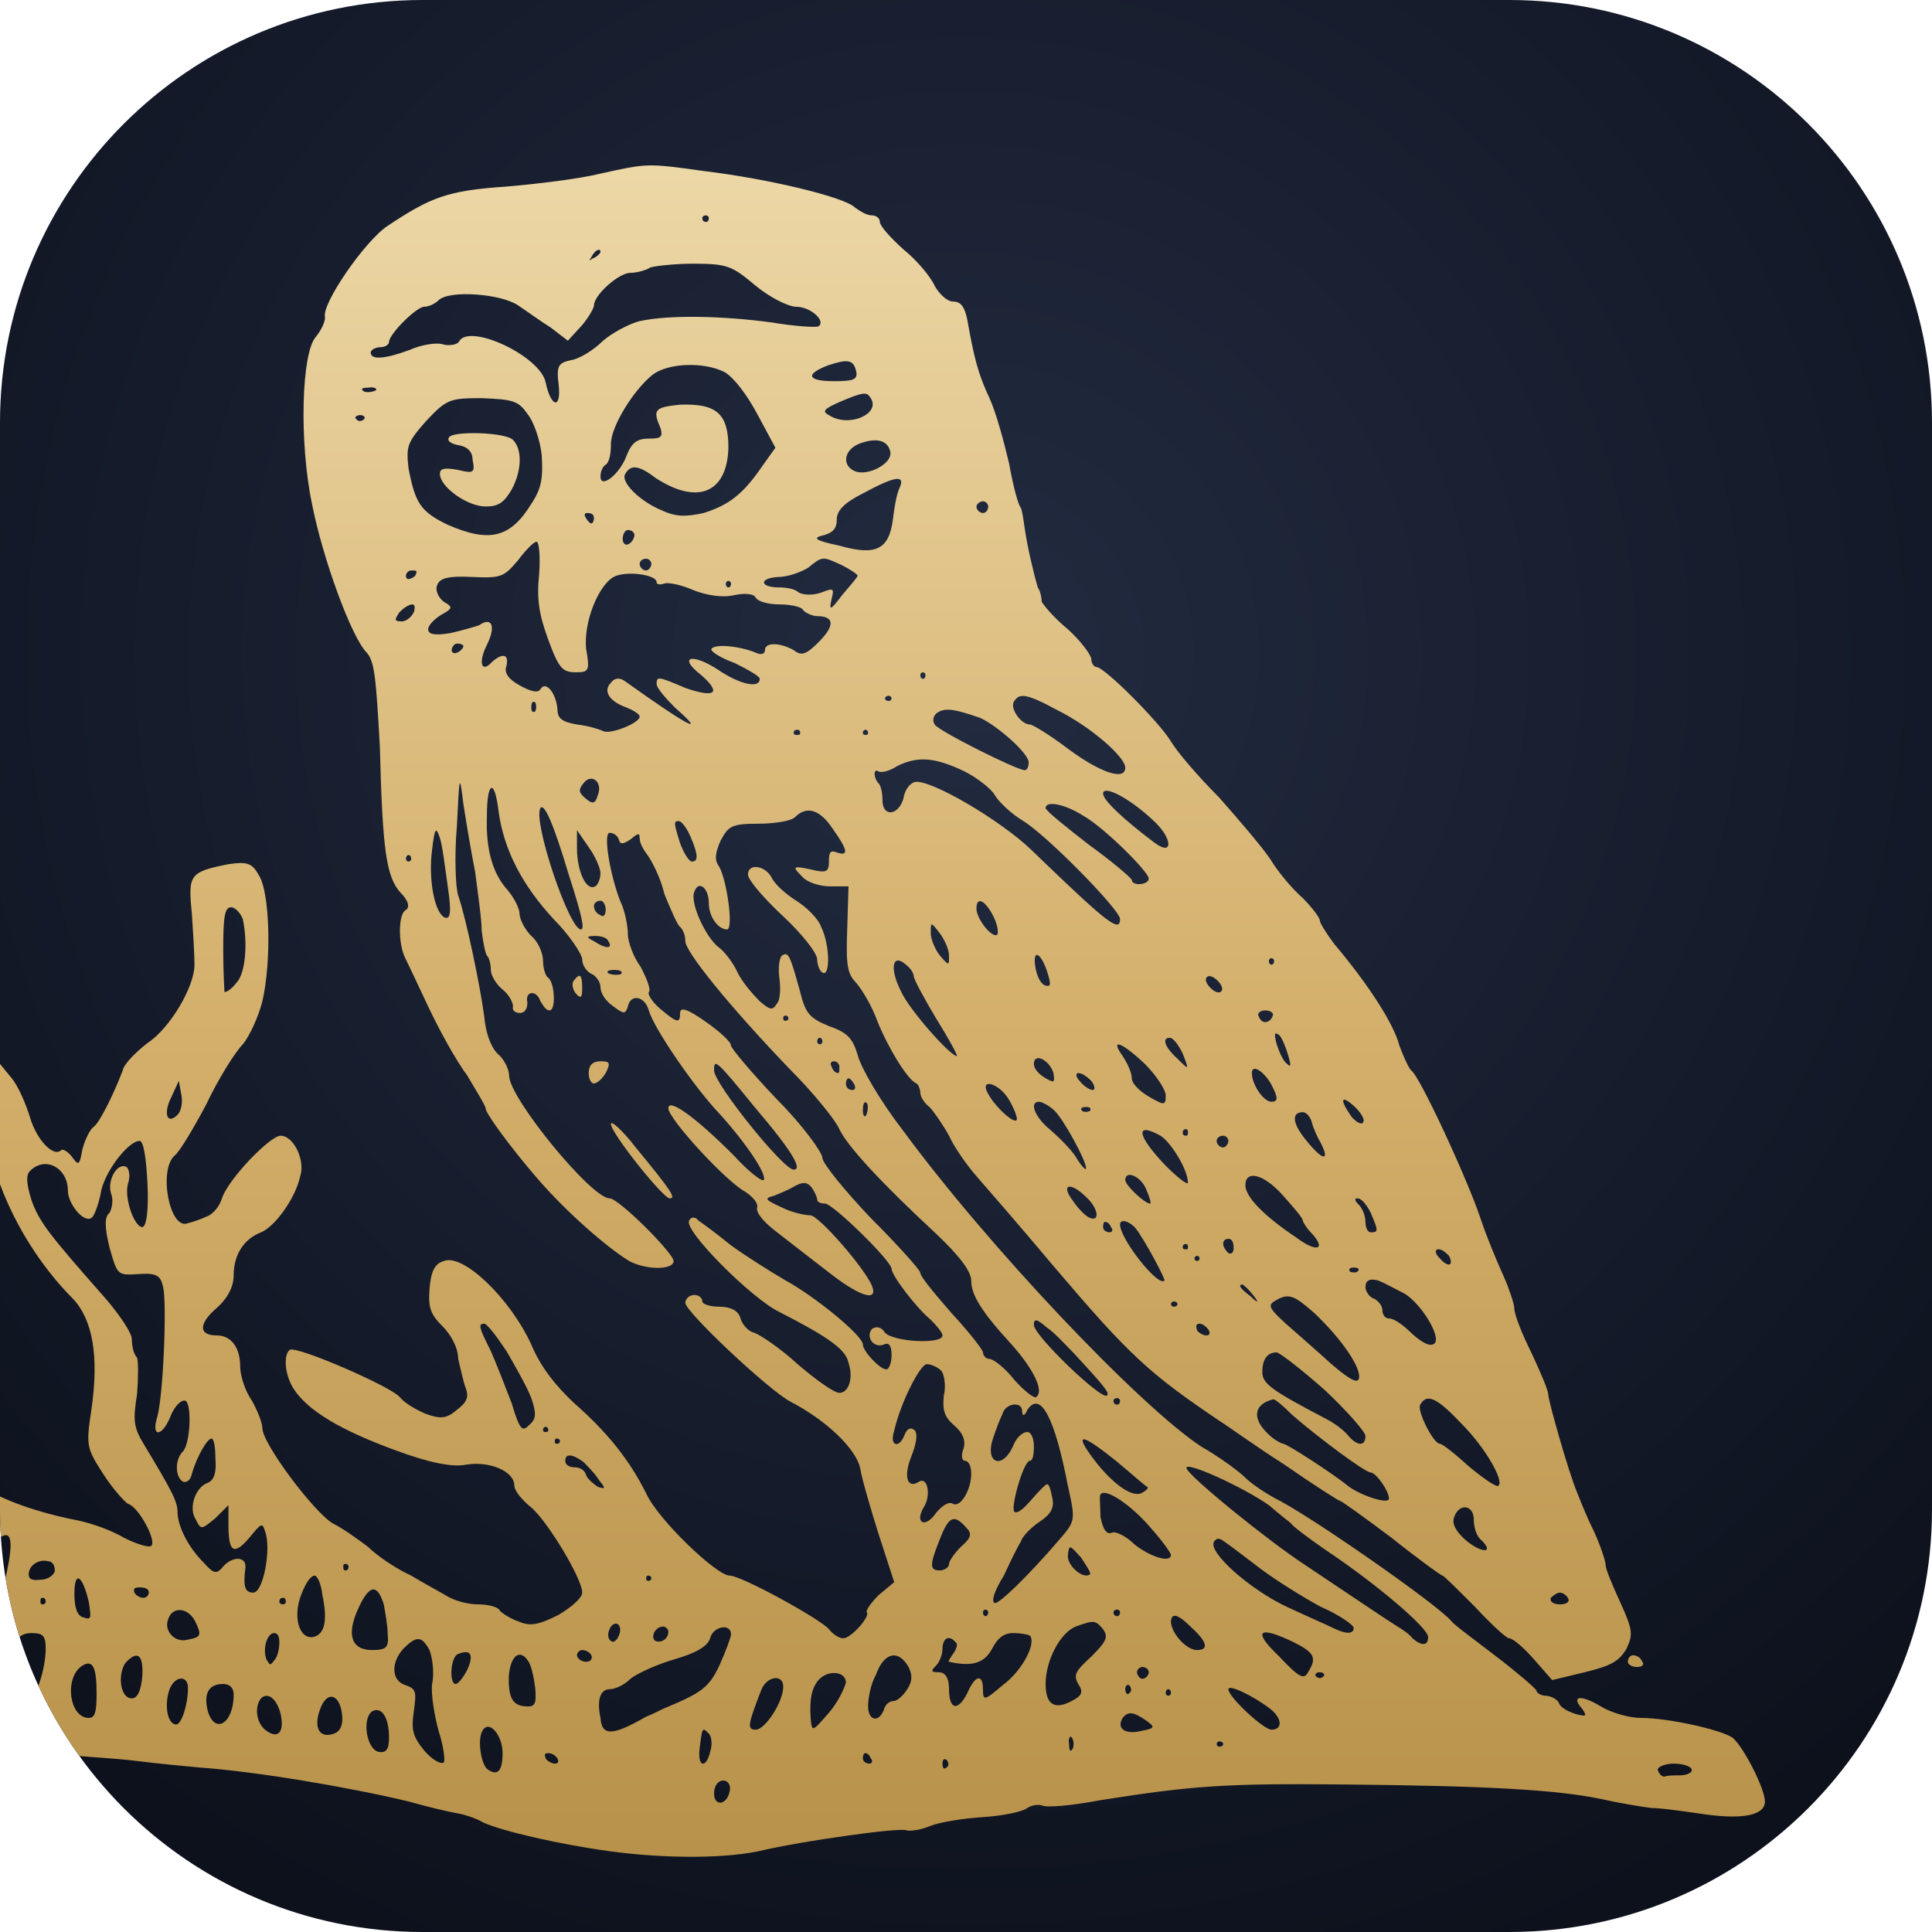
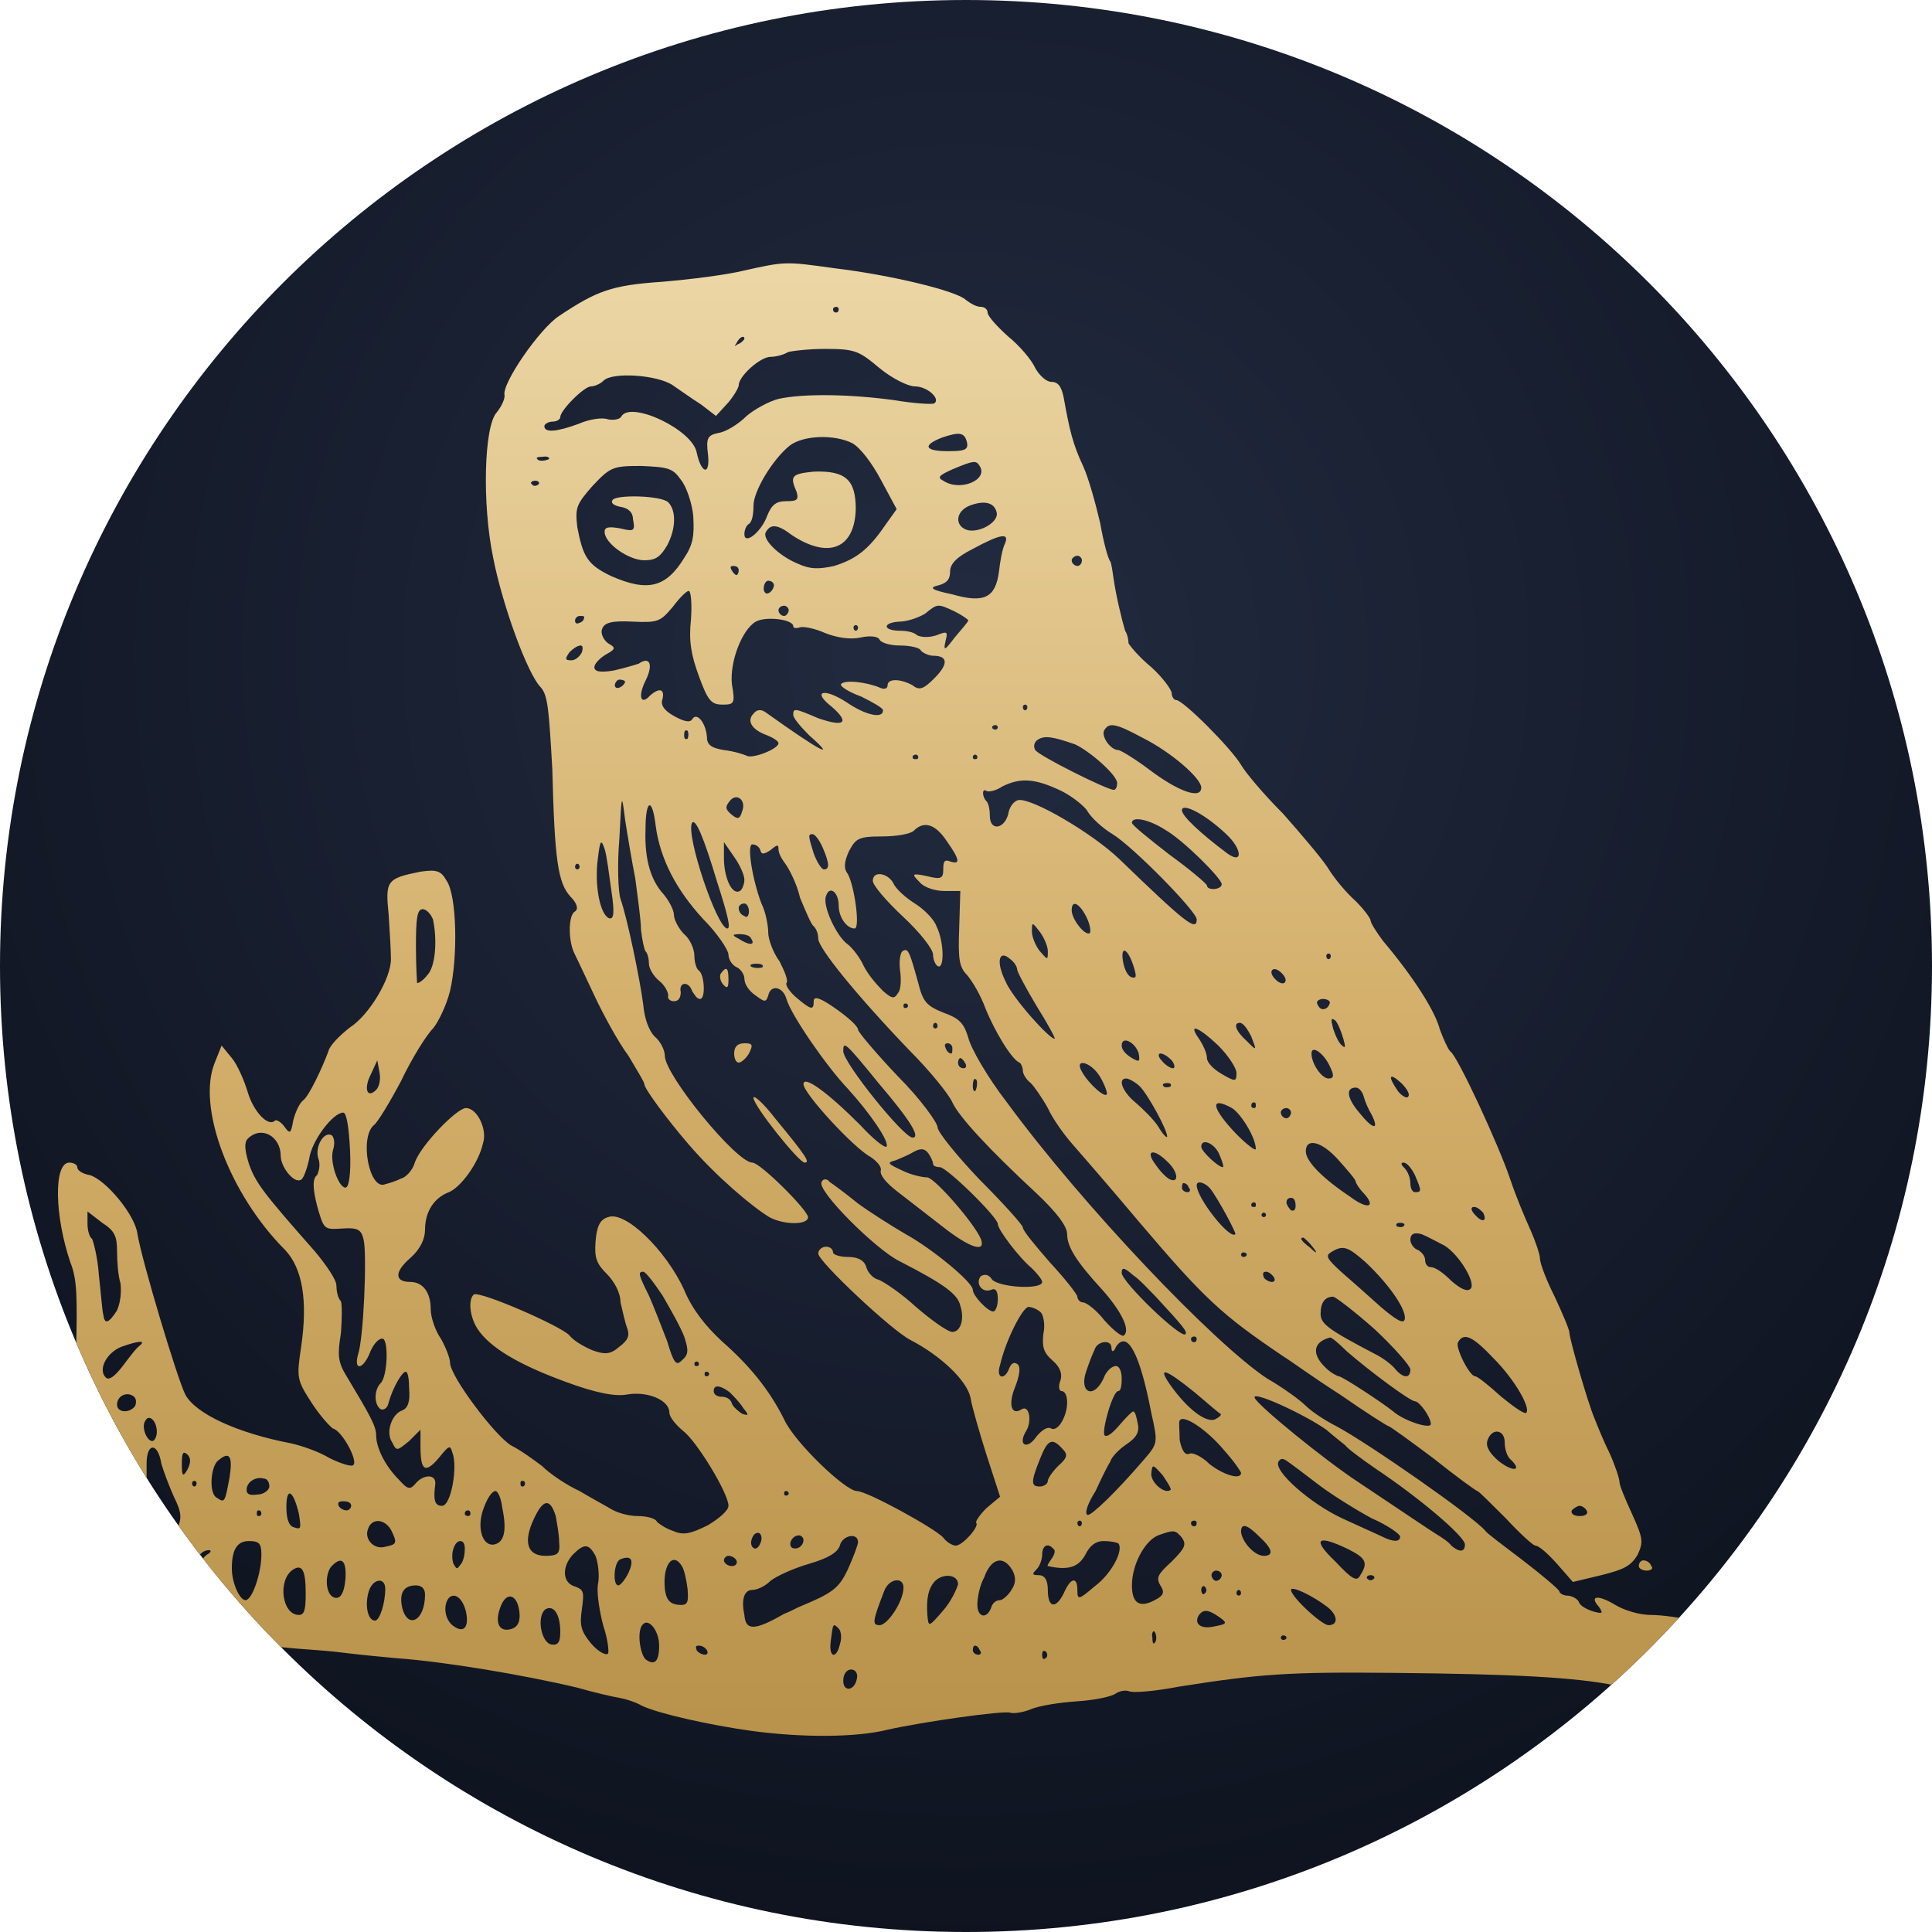
<svg xmlns="http://www.w3.org/2000/svg" viewBox="0 0 512 512">
  <defs>
    <radialGradient id="ink" cx="50%" cy="34%" r="78%">
      <stop offset="0" stop-color="#222B40" />
      <stop offset="0.6" stop-color="#141A29" />
      <stop offset="1" stop-color="#0B0F19" />
    </radialGradient>
    <linearGradient id="brass" x1="0" y1="1" x2="0" y2="0">
      <stop offset="0" stop-color="#ECD7A6" />
      <stop offset="0.5" stop-color="#D4B06C" />
      <stop offset="1" stop-color="#B8924A" />
    </linearGradient>
    <clipPath id="tile">
-       <rect width="512" height="512" rx="112" />
+       <rect width="512" height="512" rx="256" />
    </clipPath>
  </defs>
  <g clip-path="url(#tile)">
    <rect width="512" height="512" fill="url(#ink)" />
-     <g transform="translate(256 256) scale(0.34595) translate(-1250 930)">
+     <g transform="translate(256 256) scale(0.30118) translate(-1165 925)">
      <path transform="scale(1,-1)" fill="url(#brass)" d="M970 1537c-16 -4 -49 -8 -73 -10c-44 -3 -57 -8 -90 -30c-17 -11 -51 -60 -48 -70c0 -4 -3 -10 -7 -15c-11 -12 -13 -80 -3 -128c8 -41 30 -102 42 -114c6 -7 7 -19 10 -72c2 -80 5 -100 16 -112c6 -6 7 -11 4 -13c-6 -3 -6 -25 -1 -36c2 -4 10 -21 18 -38c8 -17 21 -41 30 -53c7 -12 14 -23 14 -25c0 -4 20 -31 39 -53c24 -28 56 -55 71 -64c13 -7 34 -7 34 0c0 6 -42 48 -49 48c-14 0 -77 77 -77 94c0 5 -4 13 -9 17c-5 5 -9 16 -10 28c-3 23 -14 76 -20 93c-2 6 -3 30 -1 53c2 40 2 41 5 17c2 -13 6 -37 9 -52c2 -16 5 -36 5 -45c1 -9 3 -18 4 -19c2 -2 3 -7 3 -11c0 -4 4 -11 9 -15c5 -4 8 -10 8 -13c-1 -3 2 -5 5 -5c4 0 6 3 6 8c-2 9 7 10 10 1c2 -3 4 -7 7 -7c5 0 4 21 -1 25c-2 1 -4 7 -4 13c0 6 -4 15 -9 19c-5 5 -9 13 -9 17c0 4 -4 12 -9 18c-11 12 -17 30 -16 57c0 27 6 29 9 3c4 -29 18 -56 42 -82c12 -12 22 -27 22 -31c0 -4 3 -9 7 -11c3 -1 7 -6 7 -10c0 -5 4 -11 10 -15c8 -6 9 -6 11 0c2 10 13 8 16 -3c4 -14 35 -59 54 -79c20 -22 37 -47 34 -51c-2 -1 -12 7 -23 19c-30 30 -50 44 -50 36c0 -8 44 -56 59 -64c6 -4 10 -9 9 -12c-1 -4 5 -11 14 -18c9 -7 27 -21 40 -31c24 -19 39 -24 34 -11c-6 14 -40 53 -47 54c-4 0 -14 2 -22 6c-13 6 -14 7 -6 9c5 2 12 5 17 8c6 3 9 2 12 -2c2 -3 4 -7 4 -9c0 -2 3 -3 6 -3c6 0 51 -44 51 -50c0 -5 19 -30 30 -39c5 -5 9 -10 9 -12c0 -7 -37 -5 -44 2c-3 5 -7 5 -10 3c-5 -6 1 -15 9 -12c4 2 6 -1 6 -8c0 -6 -2 -11 -4 -11c-5 0 -18 14 -18 19c0 7 -37 37 -59 49c-12 7 -31 19 -42 27c-11 9 -22 17 -25 19c-2 3 -6 3 -7 0c-5 -7 48 -60 69 -70c39 -20 51 -29 53 -39c4 -12 0 -23 -7 -23c-4 0 -18 10 -32 22c-13 12 -28 22 -33 24c-5 1 -10 7 -11 12c-2 5 -7 8 -16 8c-7 0 -13 2 -13 4c0 3 -3 5 -6 5c-4 0 -7 -3 -7 -6c0 -7 65 -68 81 -76c27 -14 50 -36 53 -51c1 -7 8 -31 14 -50l12 -37l-12 -10c-6 -6 -10 -12 -9 -13c3 -3 -12 -20 -18 -20c-3 0 -8 3 -11 7c-7 8 -67 41 -76 41c-10 0 -55 43 -64 63c-13 26 -30 47 -55 69c-14 13 -26 28 -33 45c-16 35 -52 70 -67 64c-7 -2 -10 -8 -11 -22c-1 -14 1 -19 10 -28c6 -6 12 -16 12 -25c2 -8 4 -18 6 -23c2 -6 1 -10 -7 -16c-8 -7 -13 -7 -24 -3c-7 3 -16 8 -20 13c-7 8 -78 39 -84 36c-5 -4 -4 -19 3 -30c11 -17 37 -32 78 -47c27 -10 44 -13 54 -11c18 3 37 -5 37 -16c0 -4 6 -11 12 -16c12 -9 40 -55 40 -66c0 -4 -8 -11 -18 -17c-16 -8 -22 -9 -31 -5c-6 2 -12 6 -14 8c-1 3 -9 5 -17 5c-8 0 -18 3 -23 6c-5 3 -18 10 -28 16c-11 5 -26 15 -33 22c-8 6 -19 14 -27 18c-14 8 -54 61 -54 73c0 4 -4 14 -8 21c-5 7 -9 19 -9 26c0 15 -7 24 -18 24c-14 0 -14 9 0 21c9 8 13 17 13 25c0 16 8 28 21 33c10 4 26 25 30 43c4 12 -5 31 -15 31c-8 0 -40 -33 -45 -48c-2 -7 -8 -13 -12 -14c-4 -2 -10 -4 -14 -5c-14 -6 -23 41 -10 52c3 2 14 20 24 39c9 19 22 40 28 46c5 6 12 21 15 33c7 30 6 84 -3 97c-5 9 -9 10 -23 8c-30 -6 -31 -8 -28 -38c1 -15 2 -32 2 -39c0 -17 -19 -49 -36 -60c-9 -7 -18 -16 -19 -21c-6 -16 -17 -39 -22 -43c-3 -2 -7 -10 -9 -18c-2 -12 -3 -12 -8 -5c-3 4 -7 6 -8 5c-6 -6 -19 8 -24 25c-3 10 -9 24 -14 30l-9 11l-6 -15C488 801 517 724 566 675c15 -16 20 -44 14 -85c-4 -27 -4 -29 9 -49c7 -11 16 -21 19 -23c8 -2 22 -28 18 -32c-1 -2 -11 1 -21 6c-10 6 -25 11 -34 13c-47 9 -84 26 -93 43c-7 14 -38 117 -42 141c-2 17 -28 48 -42 52c-6 1 -11 4 -11 7c0 2 -3 4 -7 4c-14 0 -13 -47 1 -88c6 -15 6 -31 5 -78c-2 -54 -2 -60 6 -71c10 -14 5 -19 -13 -15c-12 3 -46 -3 -64 -11c-5 -2 -16 -4 -24 -6c-9 -1 -24 -4 -34 -6c-14 -3 -21 -3 -26 2c-5 3 -13 6 -20 6c-7 0 -16 2 -20 4c-10 6 -86 31 -94 31C81 520 69 504 70 489c1 -12 3 -15 11 -16c21 -2 44 -10 42 -14c-3 -5 -21 -4 -35 2c-8 3 -20 -4 -20 -15c0 -8 10 -16 38 -29c19 -9 24 -10 37 -6c11 4 15 4 16 0c1 -3 5 -5 10 -5c4 0 9 -2 10 -4c3 -5 28 -10 43 -9c9 1 16 -3 22 -9c5 -5 7 -10 6 -12c-2 -1 -5 0 -7 3c-3 5 -6 5 -14 -2c-7 -5 -13 -11 -14 -15c0 -4 -2 -3 -4 5c-4 10 -5 11 -32 11c-26 0 -28 0 -28 -9c0 -10 22 -36 41 -49c7 -4 14 -6 19 -4c4 2 9 4 11 3c2 0 8 1 14 4c6 2 26 5 43 6c40 2 91 9 119 16c13 3 28 5 35 5c27 -1 59 -4 63 -7c3 -2 12 -5 20 -6c8 -1 18 -3 25 -4c6 -2 18 -3 28 -4c9 -1 30 -2 46 -4c16 -2 37 -4 48 -5c43 -3 114 -15 160 -26c14 -4 31 -8 37 -9c6 -1 15 -4 20 -7c15 -7 60 -17 96 -22c44 -6 92 -6 120 1c31 7 102 17 108 15c2 -1 11 0 18 3c7 3 25 6 41 7c15 1 30 4 34 7c3 2 8 3 11 2c4 -2 24 0 45 4c70 11 95 13 188 12c107 -1 161 -4 195 -11c13 -3 31 -6 39 -7c8 0 28 -3 42 -5c30 -4 45 0 45 10c0 10 -17 43 -25 49c-9 6 -49 15 -70 15c-9 0 -23 4 -31 9c-15 9 -23 8 -14 -2c4 -6 3 -6 -5 -4c-6 2 -12 5 -13 9c-2 3 -7 5 -10 5c-3 0 -7 2 -7 4c-1 2 -15 14 -32 27c-17 13 -32 24 -33 26c-11 13 -103 77 -131 92c-10 5 -22 13 -27 18c-5 5 -20 16 -34 24c-47 31 -163 153 -229 243c-17 22 -32 48 -34 57c-4 13 -8 17 -22 22c-15 6 -18 10 -22 26c-8 29 -9 31 -14 28c-2 -2 -3 -9 -2 -17c1 -7 1 -17 -2 -20c-3 -5 -5 -5 -13 2c-5 5 -13 14 -17 22c-3 7 -10 16 -14 19c-10 7 -23 35 -19 43c3 9 11 3 11 -9c0 -10 7 -20 14 -20c5 0 0 37 -6 48c-4 5 -3 11 1 20c6 11 8 13 29 13c12 0 25 2 28 5c9 9 19 6 29 -9c12 -17 12 -21 3 -18c-5 2 -6 0 -6 -7c0 -8 -2 -9 -14 -6c-14 3 -14 2 -7 -5c4 -5 14 -8 22 -8h14l-1 -33c-1 -27 0 -34 7 -41c5 -6 12 -18 16 -29c8 -20 23 -45 30 -48c1 0 3 -4 3 -7c0 -3 3 -8 7 -11c3 -3 10 -13 15 -22c4 -9 14 -23 21 -31c7 -8 34 -39 60 -70c57 -67 72 -81 127 -118c5 -3 27 -19 49 -33c23 -16 42 -28 43 -28c1 0 19 -13 39 -28c20 -16 38 -29 39 -29c1 0 12 -11 25 -24c12 -13 24 -24 26 -24c3 0 11 -7 19 -16l14 -16l25 6c20 5 26 8 32 18c5 11 5 14 -5 36c-6 13 -11 25 -11 28c0 3 -4 15 -9 26c-6 12 -11 25 -13 30c-6 14 -22 70 -22 75c0 3 -6 17 -13 32c-7 14 -13 29 -13 34c0 3 -4 15 -8 24c-5 11 -13 30 -18 45c-10 30 -47 110 -53 113c-2 2 -6 11 -9 19c-4 16 -23 46 -50 78c-6 8 -11 16 -11 18c0 2 -6 10 -13 17c-8 7 -19 20 -25 30c-6 9 -24 30 -39 47c-17 17 -33 36 -37 43c-9 15 -51 57 -57 57c-2 0 -4 3 -4 6c0 3 -8 14 -18 23c-11 9 -19 19 -20 21c0 3 -1 8 -3 11c-3 10 -8 31 -10 45c-1 7 -2 14 -3 16c-2 2 -6 17 -9 34c-4 17 -10 39 -15 50c-9 19 -12 32 -17 60c-2 10 -5 14 -11 14c-4 0 -10 5 -14 12c-3 7 -14 20 -24 28c-10 9 -18 18 -18 21c0 3 -3 5 -6 5c-4 0 -9 3 -13 6c-8 8 -66 22 -116 28c-43 6 -43 6 -79 -2ZM1053 1503c0 -2 -1 -3 -2 -3c-2 0 -3 1 -3 3c0 1 1 2 3 2c1 0 2 -1 2 -2ZM970 1477c0 -1 -3 -4 -6 -5c-3 -2 -3 -2 -1 1c3 6 7 7 7 4ZM1089 1451c11 -9 25 -16 31 -16c11 0 23 -11 17 -15c-2 -1 -18 0 -36 3c-37 5 -78 6 -101 1c-8 -2 -21 -9 -28 -15c-7 -7 -18 -14 -25 -15c-9 -2 -11 -4 -9 -19c2 -19 -6 -17 -10 2c-4 20 -57 45 -66 32c-1 -3 -7 -4 -12 -3c-5 2 -17 0 -26 -4c-19 -7 -30 -8 -30 -2c0 2 4 4 7 4c4 0 7 2 7 4c0 6 21 27 27 27c3 0 8 2 11 5c8 8 48 5 61 -4c6 -4 17 -12 25 -17l13 -10l11 12c5 6 9 13 9 15c0 8 19 25 28 25c5 0 12 2 15 4c2 1 18 3 33 3c27 0 30 -2 48 -17ZM1166 1385c1 -6 -3 -7 -17 -7c-20 0 -23 5 -5 12c15 5 20 5 22 -5ZM1065 1385c7 -4 17 -17 25 -32l14 -26l-10 -14c-15 -22 -26 -30 -45 -36c-14 -3 -21 -3 -32 2c-17 7 -32 22 -28 28c4 7 10 7 23 -3c32 -21 55 -12 56 23c0 26 -9 34 -37 33c-20 -2 -21 -4 -15 -18c2 -7 0 -8 -9 -8c-9 0 -13 -3 -17 -13c-5 -14 -20 -26 -20 -16c0 4 2 8 4 9c3 2 4 9 4 16c0 13 17 41 32 53c12 9 39 10 55 2ZM798 1371c-2 -1 -6 -2 -9 -1c-3 2 -2 3 3 3c5 1 7 -1 6 -2ZM1177 1365c8 -12 -17 -23 -32 -13c-6 3 -3 5 8 10c19 8 21 8 24 3ZM914 1353c5 -6 10 -21 11 -32c1 -17 0 -25 -8 -37c-16 -26 -32 -30 -64 -16c-21 10 -25 17 -30 43c-2 17 -1 20 13 36c16 17 18 18 43 18c24 -1 28 -2 35 -12ZM789 1349c-2 -2 -5 -2 -6 0c-2 1 0 3 3 3c3 0 4 -2 3 -3ZM1192 1324c2 -9 -17 -19 -27 -15c-10 4 -9 16 3 21c13 5 22 3 24 -6ZM1199 1296c-2 -4 -4 -15 -5 -24c-3 -23 -13 -28 -41 -20c-19 4 -21 6 -12 8c7 2 10 5 10 12c0 7 6 13 20 20c24 13 33 15 28 4ZM1267 1282c0 -3 -2 -5 -4 -5c-2 0 -5 2 -5 5c0 2 3 4 5 4c2 0 4 -2 4 -4ZM965 1273c0 -2 -1 -4 -2 -4c-1 0 -3 2 -4 4c-2 3 -1 4 1 4c3 0 5 -1 5 -4ZM996 1260c0 -2 -2 -6 -5 -7c-2 -1 -4 1 -4 4c0 4 2 7 4 7c3 0 5 -2 5 -4ZM923 1230c-2 -19 0 -31 7 -50c8 -22 11 -25 21 -25c10 0 11 1 8 18c-2 20 9 48 21 55c9 5 33 2 33 -4c0 -2 3 -2 6 -1c3 1 13 -1 22 -5c10 -4 22 -6 31 -4c9 2 16 1 17 -2c2 -3 10 -5 18 -5c9 0 17 -2 18 -4c1 -2 7 -5 11 -5c13 0 14 -7 1 -20c-9 -9 -13 -11 -19 -6c-11 6 -22 6 -22 0c0 -3 -3 -4 -7 -2c-12 5 -31 7 -34 3c-1 -2 7 -7 18 -11c10 -5 19 -10 19 -12c0 -8 -16 -4 -32 7c-20 13 -31 10 -13 -4c16 -14 11 -18 -12 -10c-21 9 -22 9 -22 3c0 -3 7 -11 14 -18c25 -22 11 -15 -38 20c-4 3 -8 3 -11 -1c-6 -6 -2 -14 12 -19c5 -2 10 -5 10 -7c0 -5 -23 -14 -28 -11c-2 1 -11 4 -20 5c-12 2 -15 5 -15 12c-1 12 -9 22 -13 15c-2 -3 -7 -2 -16 3c-9 5 -12 10 -10 15c2 9 -3 10 -11 3c-8 -9 -11 -1 -4 13c7 14 4 22 -6 15c-3 -1 -13 -4 -22 -6c-12 -2 -17 -1 -17 3c0 3 5 8 10 11c9 5 9 6 2 10c-4 3 -7 9 -5 13c2 5 8 7 27 6c22 -1 24 0 35 13c6 8 12 14 14 14c2 0 3 -11 2 -25ZM1009 1238c0 -2 -2 -5 -4 -5c-3 0 -5 3 -5 5c0 2 2 4 5 4c2 0 4 -2 4 -4ZM1155 1237c6 -3 12 -7 12 -8c0 -1 -6 -8 -12 -15c-9 -12 -10 -12 -8 -3c2 8 2 9 -8 5c-6 -2 -13 -2 -17 0c-3 3 -10 4 -15 4c-15 0 -16 7 -1 8c8 0 18 4 23 7c11 9 11 9 26 2ZM829 1232c0 -2 -1 -4 -4 -5c-2 -1 -4 -1 -4 2c0 2 2 4 4 4c3 0 4 0 4 -1ZM1070 1223c0 -2 -1 -3 -2 -3c-1 0 -2 1 -2 3c0 1 1 2 2 2c1 0 2 -1 2 -2ZM827 1201c-2 -4 -6 -7 -9 -7c-6 0 -6 1 -2 7c3 3 7 6 10 6c2 0 2 -3 1 -6ZM865 1175c0 -1 -2 -4 -5 -5c-2 -1 -4 0 -4 2c0 2 2 5 4 5c3 0 5 -1 5 -2ZM1219 1153c0 -2 -1 -3 -2 -3c-1 0 -2 1 -2 3c0 1 1 2 2 2c1 0 2 -1 2 -2ZM1193 1135c0 -1 -1 -2 -2 -2c-2 0 -3 1 -3 2c0 1 1 2 3 2c1 0 2 -1 2 -2ZM1320 1126c26 -13 52 -36 52 -44c0 -11 -21 -3 -46 16c-12 9 -25 17 -27 17c-7 0 -16 13 -12 18c4 6 9 6 33 -7ZM920 1125c-2 -1 -3 0 -3 3c0 4 1 5 3 4c1 -2 1 -5 0 -7ZM1261 1120c13 -6 37 -27 37 -34c0 -3 -1 -6 -3 -6c-6 0 -66 30 -69 35c-2 3 -1 7 2 9c6 4 13 3 33 -4ZM1123 1109c0 -2 -1 -2 -2 -2c-2 0 -3 0 -3 2c0 1 1 2 3 2c1 0 2 -1 2 -2ZM1175 1109c0 -2 -1 -2 -2 -2c-1 0 -2 0 -2 2c0 1 1 2 2 2c1 0 2 -1 2 -2ZM1249 1079c10 -5 21 -14 23 -18c3 -5 12 -14 22 -20c18 -11 74 -68 74 -75c0 -11 -10 -3 -68 53c-24 23 -77 54 -89 52c-4 -1 -8 -6 -9 -13c-4 -13 -16 -14 -16 -1c0 5 -1 11 -3 13c-4 4 -4 12 0 9c2 -1 8 0 14 4c16 8 29 7 52 -4ZM968 1061c-2 -7 -4 -7 -9 -3c-6 5 -6 7 -2 12c6 8 15 1 11 -9ZM1394 1041c14 -13 15 -27 1 -17c-24 18 -40 33 -40 38c0 7 20 -3 39 -21ZM946 999c10 -31 12 -41 9 -41c-9 0 -37 83 -31 93c3 4 10 -12 22 -52ZM1340 1045c16 -9 50 -43 50 -48c0 -5 -13 -6 -13 -1c-1 2 -15 14 -33 27c-18 14 -33 26 -33 28c0 6 15 3 29 -6ZM1039 1029c6 -14 6 -19 1 -19c-2 0 -6 6 -9 14c-5 16 -5 17 -1 17c2 0 6 -5 9 -12ZM853 991c3 -20 2 -25 -2 -24c-8 3 -13 29 -10 52c2 17 3 18 6 9c2 -6 4 -23 6 -37ZM970 1001c0 -4 -2 -9 -4 -10c-7 -4 -14 12 -14 29v14l9 -13c5 -7 9 -16 9 -20ZM984 1027c1 -4 3 -4 9 0c6 5 7 5 7 1c0 -4 3 -9 6 -13c3 -4 10 -17 13 -30c5 -12 10 -24 12 -25c2 -2 4 -6 4 -11c0 -8 33 -49 80 -98c18 -18 35 -39 38 -46c6 -13 33 -42 74 -80c18 -17 27 -29 27 -36c0 -11 8 -24 31 -49c16 -18 25 -35 19 -40c-1 -2 -9 4 -17 13c-7 9 -16 16 -19 16c-3 0 -5 3 -5 5c0 2 -11 16 -24 30c-13 15 -24 28 -24 31c0 2 -17 21 -38 42c-20 21 -37 42 -37 46c0 4 -15 25 -35 45c-19 20 -35 39 -35 41c0 3 -9 11 -19 18c-14 10 -20 12 -20 7c0 -8 -2 -8 -15 3c-6 5 -10 11 -9 13c2 2 -2 11 -6 19c-6 8 -10 20 -10 25c0 6 -2 18 -6 26c-8 21 -13 52 -8 52c3 0 6 -2 7 -5ZM825 1012c0 -1 -1 -2 -2 -2c-1 0 -2 1 -2 2c0 2 1 3 2 3c1 0 2 -1 2 -3ZM974 973c0 -4 -2 -6 -4 -4c-3 1 -5 4 -5 7c0 2 2 4 5 4c2 0 4 -3 4 -7ZM1271 968c3 -6 4 -12 3 -14c-4 -3 -16 12 -16 20c0 10 7 6 13 -6ZM696 966c4 -19 2 -42 -5 -49c-3 -4 -7 -7 -9 -7c0 0 -1 14 -1 32c0 25 1 33 6 33c3 0 7 -4 9 -9ZM1237 938c0 -8 0 -8 -7 0c-4 5 -7 13 -7 17c0 9 0 9 7 0c3 -4 7 -12 7 -17ZM976 949c4 -6 -2 -6 -11 0c-6 3 -6 4 1 4c4 0 9 -1 10 -4ZM1313 923c2 -7 2 -9 -2 -8c-4 1 -7 8 -8 15c-2 14 5 10 10 -7ZM1210 922c0 -2 8 -17 17 -32c10 -16 17 -29 16 -29c-5 0 -37 36 -43 50c-9 18 -6 29 4 20c4 -3 6 -7 6 -9ZM1486 934c0 -2 -1 -3 -2 -3c-1 0 -2 1 -2 3c0 1 1 2 2 2c1 0 2 -1 2 -2ZM986 924c-2 -1 -6 -1 -9 0c-3 1 -2 3 3 3c5 0 7 -1 6 -3ZM1446 914c1 -3 -1 -5 -4 -4c-3 1 -7 5 -8 8c-1 3 1 5 4 4c3 -1 7 -5 8 -8ZM1485 892c-1 -3 -3 -5 -6 -5c-2 0 -4 2 -5 5c-1 2 2 4 5 4c4 0 7 -2 6 -4ZM1114 890c0 -1 -1 -2 -2 -2c-2 0 -2 1 -2 2c0 1 0 2 2 2c1 0 2 -1 2 -2ZM1497 861c2 -7 2 -9 -1 -6c-3 2 -6 9 -8 15c-2 8 -2 10 2 7c2 -2 5 -9 7 -16ZM1140 872c0 -1 -1 -2 -2 -2c-1 0 -2 1 -2 2c0 2 1 3 2 3c1 0 2 -1 2 -3ZM1416 863c5 -13 5 -13 -4 -4c-10 9 -12 16 -6 16c3 0 7 -6 10 -12ZM1387 855c9 -9 16 -20 16 -24c0 -8 -1 -8 -13 -1c-7 4 -13 10 -13 14c0 4 -3 11 -7 17c-10 14 -1 11 17 -6ZM1317 848c1 -7 1 -8 -6 -4c-5 3 -9 7 -9 11c0 9 12 3 15 -7ZM1088 822c29 -34 37 -48 30 -48c-8 0 -61 66 -61 76c0 9 1 9 31 -28ZM1153 853c0 -3 0 -5 -1 -5c-2 0 -4 2 -5 5c-1 2 -1 4 2 4c2 0 4 -2 4 -4ZM1485 837c4 -8 4 -11 -1 -11c-6 0 -15 13 -15 22c0 8 11 0 16 -11ZM1346 842c3 -4 3 -7 1 -7c-2 0 -7 3 -10 7c-3 3 -3 6 -1 6c3 0 7 -3 10 -6ZM1164 840c2 -3 1 -5 -1 -5c-3 0 -5 2 -5 5c0 2 1 4 2 4c1 0 3 -2 4 -4ZM646 816c-8 -8 -11 1 -5 13l6 13l2 -11c1 -5 0 -12 -3 -15ZM1282 829c4 -6 7 -14 7 -16c0 -6 -16 8 -22 19c-7 12 7 9 15 -3ZM1554 810c-1 -2 -6 1 -9 5c-9 13 -8 17 3 7c5 -5 8 -10 6 -12ZM1174 817c-1 -4 -3 -2 -3 2c0 5 1 8 3 6c1 -1 1 -5 0 -8ZM1318 819c7 -7 24 -38 24 -44c0 -2 -4 2 -8 9c-4 6 -13 15 -20 21c-11 9 -16 21 -8 21c2 0 8 -3 12 -7ZM1345 819c-2 -1 -5 -1 -6 0c-2 2 0 3 3 3c3 0 4 -1 3 -3ZM1515 810c1 -4 4 -11 7 -16c7 -14 1 -13 -11 2c-11 13 -12 22 -3 22c3 0 6 -4 7 -8ZM1399 800c8 -5 21 -26 21 -36c0 -2 -7 3 -17 13c-22 23 -24 34 -4 23ZM1420 802c0 -1 0 -2 -2 -2c-1 0 -2 1 -2 2c0 2 1 3 2 3c2 0 2 -1 2 -3ZM1451 796c0 -2 -2 -5 -4 -5c-3 0 -5 3 -5 5c0 2 2 4 5 4c2 0 4 -2 4 -4ZM623 763c1 -21 -1 -33 -4 -33c-6 0 -14 22 -11 33c2 6 1 11 -1 13c-7 4 -15 -10 -12 -20c2 -5 1 -11 -1 -15c-4 -3 -4 -11 0 -27c6 -21 6 -21 22 -20c14 1 17 -1 19 -10c3 -13 0 -87 -5 -101c-4 -15 5 -13 11 3c3 7 8 12 11 11c5 -2 4 -33 -2 -39c-6 -6 -6 -19 0 -23c3 -1 6 1 7 6c4 14 12 27 15 27c2 0 3 -7 3 -15c1 -11 -1 -17 -6 -19c-9 -3 -15 -19 -9 -28c4 -8 4 -8 15 1l10 10V502c0 -21 4 -24 16 -10c9 11 10 12 12 5c5 -12 -1 -47 -9 -47c-6 0 -8 4 -6 19c1 9 -10 9 -17 1c-5 -6 -7 -6 -15 3c-12 12 -20 28 -20 39c0 8 -5 17 -26 52c-8 13 -8 19 -5 38c1 13 1 25 0 28c-3 3 -4 10 -4 14c0 5 -9 18 -19 30c-45 51 -52 60 -58 77c-4 13 -4 19 -1 22c12 12 29 2 29 -15c0 -10 12 -25 18 -21c2 1 5 9 7 18c2 16 21 41 30 41c3 0 5 -13 6 -33ZM1388 759c3 -7 4 -11 3 -11c-4 0 -19 14 -19 18c0 8 12 3 16 -7ZM1493 754c8 -9 15 -17 15 -19c0 -1 3 -6 7 -10c11 -12 4 -15 -12 -3c-24 16 -39 31 -39 40c0 12 14 9 29 -8ZM1342 753c9 -8 11 -19 3 -16c-3 1 -9 7 -13 13c-10 13 -2 15 10 3ZM1560 741c6 -14 6 -15 0 -15c-2 0 -4 3 -4 8c0 4 -2 10 -5 13c-3 3 -4 5 -1 5c3 0 7 -5 10 -11ZM1361 730c2 -2 1 -4 -1 -4c-3 0 -5 2 -5 4c0 3 1 4 1 4c2 0 4 -1 5 -4ZM1380 729c7 -9 23 -39 22 -40c-5 -5 -34 32 -34 43c0 5 8 2 12 -3ZM1455 714c0 -3 -1 -5 -4 -4c-2 2 -4 5 -4 7c0 3 2 4 4 4c3 0 4 -3 4 -7ZM1420 715c0 -2 0 -2 -2 -2c-1 0 -2 0 -2 2c0 1 1 2 2 2c2 0 2 -1 2 -2ZM1620 708c4 -8 -1 -9 -7 -2c-4 4 -4 7 -1 7c3 0 6 -3 8 -5ZM418 674c0 -9 1 -22 3 -28c1 -8 0 -17 -3 -24c-7 -11 -11 -13 -12 -4c-1 2 -2 18 -4 35c-1 16 -5 30 -6 32c-2 1 -4 7 -4 13v11l13 -10c11 -7 13 -12 13 -25ZM1429 706c0 -1 -1 -2 -2 -2c-1 0 -2 1 -2 2c0 1 1 2 2 2c1 0 2 -1 2 -2ZM1550 696c-1 -1 -4 -1 -6 0c-1 2 0 3 3 3c3 0 5 -1 3 -3ZM1586 679c13 -8 28 -33 23 -38c-3 -3 -9 0 -17 7c-7 7 -14 12 -18 12c-3 0 -5 3 -5 6c0 4 -3 7 -6 9c-4 1 -7 6 -7 9c0 5 3 7 10 5c5 -2 14 -7 20 -10ZM1469 679c6 -7 5 -8 -1 -2c-8 6 -10 9 -6 9c0 0 4 -3 7 -7ZM1517 664c21 -20 36 -42 34 -50c-1 -4 -7 -1 -21 11c-11 10 -27 24 -35 31c-12 11 -14 14 -9 17c11 7 15 5 31 -9ZM1412 671c0 -1 -1 -2 -3 -2c-1 0 -2 1 -2 2c0 1 1 2 2 2c2 0 3 -1 3 -2ZM1332 634c25 -27 28 -31 26 -33c-4 -4 -56 46 -56 54c0 5 2 5 10 -2c6 -4 14 -13 20 -19ZM898 635c7 -12 16 -28 19 -36c4 -12 4 -16 -2 -21c-5 -5 -7 -3 -13 17c-5 13 -12 31 -16 40c-9 18 -10 21 -5 21c2 0 9 -9 17 -21ZM1436 651c1 -2 1 -4 -2 -4c-2 0 -6 2 -7 4c-1 3 -1 5 2 5c2 0 5 -2 7 -5ZM1525 605c17 -16 31 -32 31 -35c0 -8 -6 -8 -13 0c-3 4 -11 10 -17 13c-42 22 -49 27 -49 36c0 10 4 15 11 15c2 0 19 -13 37 -29ZM1231 620c2 -2 4 -11 2 -19c-1 -11 0 -16 8 -23c7 -6 9 -12 7 -18c-2 -5 -1 -9 1 -9c3 0 5 -4 5 -10c0 -12 -8 -26 -14 -23c-3 2 -8 -1 -13 -7c-8 -12 -17 -8 -9 5c5 8 3 23 -4 19c-9 -6 -12 4 -6 19c4 10 5 17 3 20c-3 3 -6 2 -8 -3c-4 -11 -12 -9 -8 3c5 22 20 51 25 51c3 0 8 -2 11 -5ZM1368 597c0 -2 -1 -3 -2 -3c-2 0 -3 1 -3 3c0 1 1 2 3 2c1 0 2 -1 2 -2ZM1500 586c22 -19 56 -44 60 -44c4 0 14 -14 14 -20c0 -5 -24 3 -33 11c-10 8 -45 31 -48 31c-1 0 -7 3 -11 7c-13 12 -12 23 3 27c1 1 8 -5 15 -12ZM1629 580c19 -19 33 -44 29 -48c-1 -2 -11 5 -22 14c-11 10 -21 18 -23 18c-5 0 -18 26 -15 30c5 9 13 5 31 -14ZM438 591c-3 -2 -9 -10 -15 -18c-7 -9 -12 -13 -15 -10c-7 7 1 22 14 27c14 5 22 6 16 1ZM1293 589c0 -4 2 -4 4 1c10 15 21 -6 31 -58c6 -27 6 -27 -7 -42c-24 -28 -46 -49 -49 -48c-3 1 0 10 7 21c5 11 11 23 13 26c1 4 8 11 14 15c9 6 12 11 10 19c-1 5 -2 10 -4 10c-1 0 -6 -5 -12 -12c-6 -7 -11 -11 -13 -9c-3 3 7 39 12 39c2 0 3 4 3 11c0 6 -2 11 -5 11c-4 0 -9 -5 -11 -11c-9 -19 -22 -12 -15 7c2 6 5 14 7 18c2 8 15 10 15 2ZM930 575c0 -2 -1 -2 -2 -2c-1 0 -2 0 -2 2c0 1 1 2 2 2c1 0 2 -1 2 -2ZM939 566c0 -1 -1 -2 -2 -2c-2 0 -2 1 -2 2c0 1 0 2 2 2c1 0 2 -1 2 -2ZM1366 550c12 -10 22 -19 23 -19c1 -1 -1 -3 -5 -5c-8 -3 -24 9 -39 30c-12 17 -5 15 21 -6ZM957 550c3 -3 9 -9 12 -14c5 -6 5 -7 -1 -5c-3 2 -8 6 -9 9c-1 4 -5 6 -9 6c-4 0 -7 2 -7 5c0 6 6 5 14 -1ZM434 538c-5 -7 -16 -6 -16 1c0 8 9 12 15 7c2 -2 2 -5 1 -8ZM1482 517c8 -7 16 -13 17 -14c1 -2 13 -11 26 -20c39 -26 79 -60 79 -67c0 -7 -5 -7 -12 -1c-2 3 -8 7 -13 10c-8 5 -27 18 -69 46c-29 19 -88 67 -91 74c-3 7 43 -14 63 -28ZM453 515c0 -4 -2 -8 -4 -8c-5 0 -10 13 -6 18c3 6 10 0 10 -10ZM1392 499c9 -10 15 -19 15 -20c0 -7 -17 -1 -28 8c-6 6 -14 10 -17 9c-4 -2 -7 2 -9 12c0 8 -1 16 0 17c3 6 24 -8 39 -26ZM1639 506c0 -6 2 -13 6 -16c10 -10 0 -10 -12 0c-8 7 -11 13 -9 18c4 11 15 9 15 -2ZM1250 500c5 -5 4 -8 -4 -15c-5 -5 -9 -11 -9 -13c0 -3 -4 -5 -7 -5c-8 0 -8 4 0 24c7 18 11 19 20 9ZM457 487c2 -7 7 -20 11 -29c7 -14 7 -19 3 -28c-3 -6 -5 -21 -5 -34V373l-11 12l-12 11l8 25c5 13 7 26 5 27c-1 2 -12 4 -24 4c-11 1 -24 3 -28 5c-11 4 -18 -3 -18 -19c-1 -6 -3 -11 -5 -10c-2 1 -4 9 -3 17c1 13 1 14 -16 14c-12 0 -21 -4 -32 -13c-14 -12 -16 -12 -41 -8c-15 2 -30 3 -36 1c-6 -1 -10 0 -12 4c-2 8 18 18 44 22c9 1 28 4 41 7c26 6 54 6 93 2l25 -3v16c0 19 10 19 13 0ZM480 482c-4 -7 -5 -6 -5 5c0 9 1 12 5 8c3 -3 3 -7 0 -13ZM517 475c-4 -21 -4 -23 -11 -18c-7 3 -6 25 0 32c11 10 14 5 11 -14ZM1476 468c12 -9 33 -22 46 -29c14 -6 25 -14 25 -16c0 -5 -6 -5 -16 0c-4 2 -20 9 -35 16c-28 13 -61 42 -56 50c2 3 4 3 8 0c3 -2 15 -11 28 -21ZM1345 464c-5 -4 -17 6 -17 14c1 9 1 9 10 -1c4 -6 8 -12 7 -13ZM552 467c0 -3 -5 -7 -10 -7c-7 -1 -10 0 -10 4c0 7 8 12 15 10c3 0 5 -3 5 -7ZM488 470c0 -2 -1 -3 -2 -3c-1 0 -2 1 -2 3c0 1 1 2 2 2c1 0 2 -1 2 -2ZM777 470c0 -2 -1 -3 -2 -3c-2 0 -2 1 -2 3c0 1 0 2 2 2c1 0 2 -1 2 -2ZM231 455c6 -6 -1 -9 -20 -6c-10 1 -16 4 -16 8c0 4 4 6 16 4c8 -1 18 -4 20 -6ZM578 443c2 -13 2 -14 -4 -12c-5 1 -7 8 -7 18c0 18 6 15 11 -6ZM757 448c4 -19 2 -30 -7 -32c-11 -2 -16 16 -9 33c3 8 7 14 10 14c2 0 5 -6 6 -15ZM1009 461c0 -1 -1 -2 -2 -2c-2 0 -2 1 -2 2c0 1 0 2 2 2c1 0 2 -1 2 -2ZM624 450c0 -2 -2 -4 -4 -4c-3 0 -6 2 -7 4c-1 3 0 4 4 4c4 0 7 -1 7 -4ZM804 441c1 -6 3 -16 3 -23c1 -10 -1 -12 -12 -12c-16 0 -20 12 -10 33c8 17 14 18 19 2ZM1711 446c2 -3 -1 -5 -6 -5c-5 0 -8 2 -7 5c2 2 5 4 7 4c2 0 5 -2 6 -4ZM545 443c0 -1 -1 -2 -2 -2c-2 0 -2 1 -2 2c0 2 0 3 2 3c1 0 2 -1 2 -3ZM729 443c0 -1 -1 -2 -2 -2c-2 0 -3 1 -3 2c0 2 1 3 3 3c1 0 2 -1 2 -3ZM361 437c0 -2 -2 -5 -4 -7c-2 -1 -5 -11 -5 -22c0 -18 0 -19 -10 -19c-19 0 -19 18 1 40c12 12 18 15 18 8ZM404 427c-2 -3 -3 -2 -3 3c0 5 1 7 2 6c1 -2 2 -6 1 -9ZM436 421c0 -7 -2 -20 -3 -28c-2 -14 -3 -15 -9 -6c-7 10 -8 23 0 38c6 15 14 13 12 -4ZM659 429c6 -12 5 -13 -5 -15c-10 -3 -19 7 -15 16c3 9 14 9 20 -1ZM1267 435c0 -2 -1 -3 -2 -3c-1 0 -2 1 -2 3c0 1 1 2 2 2c1 0 2 -1 2 -2ZM1368 435c0 -2 -1 -3 -2 -3c-2 0 -3 1 -3 3c0 1 1 2 3 2c1 0 2 -1 2 -2ZM1423 423c12 -11 13 -17 4 -17c-8 0 -19 12 -20 21c0 8 5 7 16 -4ZM984 417c-1 -3 -4 -6 -6 -4c-2 1 -3 5 -1 9c1 3 4 5 6 4c2 -1 3 -5 1 -9ZM1355 422c4 -6 3 -9 -9 -21c-12 -11 -14 -14 -10 -21c4 -6 3 -9 -5 -13c-13 -7 -20 -3 -20 13c0 18 11 39 23 44c14 5 15 5 21 -2ZM311 407c-2 -6 -5 -10 -7 -10c-5 0 -5 10 -2 20c5 11 12 1 9 -10ZM1022 420c0 -5 -5 -9 -10 -7c-4 3 0 11 6 11c2 0 4 -2 4 -4ZM1070 418c0 -2 -4 -13 -9 -24c-8 -17 -14 -21 -43 -33c-4 -2 -10 -5 -13 -6c-26 -15 -34 -15 -35 -1c-3 14 0 22 7 22c4 0 11 3 16 8c5 4 20 11 34 15c17 5 25 10 27 16c2 9 16 12 16 3ZM545 407c0 -16 -8 -40 -14 -40c-5 0 -12 15 -12 28c0 17 5 24 15 24c9 0 11 -2 11 -12ZM724 412c0 -4 -1 -11 -4 -14c-3 -4 -3 -4 -6 1c-3 9 1 20 6 20c3 0 4 -3 4 -7ZM1299 417c5 -6 -6 -27 -21 -38c-14 -12 -15 -12 -15 -3c0 12 -6 11 -12 -3c-7 -14 -14 -13 -14 3c0 9 -3 13 -8 13c-6 0 -6 1 -2 5c3 3 5 9 5 13c0 8 5 11 10 5c2 -1 1 -5 -2 -9c-2 -3 -4 -6 -3 -6c18 -4 27 -1 33 10c4 8 9 12 16 12c6 0 11 -1 13 -2ZM1501 412c16 -8 18 -12 11 -23c-3 -6 -7 -4 -22 12c-21 20 -16 24 11 11ZM839 406c2 -5 4 -17 2 -26c-1 -8 2 -25 5 -36c4 -12 5 -23 4 -24c-2 -2 -9 2 -15 9c-9 11 -10 16 -8 30c2 15 2 17 -6 20c-11 3 -12 17 -2 28c10 10 14 10 20 -1ZM497 407c-5 -4 -5 -6 -1 -11c6 -7 3 -25 -4 -25c-1 0 -4 7 -5 15c-2 14 3 25 12 25c2 0 2 -2 -2 -4ZM868 391c-3 -6 -7 -11 -9 -11c-5 0 -4 21 2 23c10 4 12 -1 7 -12ZM963 402c1 -2 0 -5 -4 -5c-4 0 -7 3 -7 5c0 2 2 4 4 4c3 0 6 -2 7 -4ZM619 386c-1 -12 -4 -17 -8 -17c-9 0 -11 18 -5 27c9 10 14 7 13 -10ZM915 397c2 -3 4 -12 5 -20c1 -13 0 -15 -9 -14c-7 1 -10 5 -11 14c-2 21 7 33 15 20ZM1206 393c3 -6 3 -11 -1 -17c-3 -5 -8 -9 -10 -9c-4 0 -7 -3 -8 -7c-4 -10 -12 -8 -12 3c0 6 2 17 6 24c6 17 17 20 25 6ZM584 373c0 -14 -1 -19 -6 -19c-15 0 -19 31 -5 40c8 5 11 -1 11 -21ZM1390 389c0 -2 -2 -5 -5 -5c-2 0 -4 3 -4 5c0 2 2 4 4 4c3 0 5 -2 5 -4ZM1158 381c-1 -4 -6 -15 -13 -23c-13 -15 -13 -15 -14 -4c-1 15 1 23 6 29c7 8 21 7 21 -2ZM1524 386c-2 -2 -4 -2 -6 0c-1 1 0 3 3 3c3 0 4 -2 3 -3ZM654 377c0 -13 -5 -28 -9 -28c-6 0 -9 12 -6 24c3 13 15 15 15 4ZM1110 378c0 -12 -14 -33 -21 -33c-7 0 -6 4 4 30c4 11 17 13 17 3ZM355 371c7 0 8 -7 3 -10c-3 -2 -19 -4 -37 -6c-18 -1 -36 -4 -40 -6c-5 -3 -10 -3 -16 0c-12 7 -11 13 3 13c50 0 55 1 66 10c7 5 12 7 13 4c1 -3 5 -5 8 -5ZM388 366c-4 -4 -5 -4 -5 1c0 9 6 15 8 9c1 -3 -1 -8 -3 -10ZM689 372c0 -23 -15 -31 -20 -12c-3 13 1 20 12 20c5 0 8 -3 8 -8ZM1375 373c-1 -2 -3 0 -3 3c0 3 2 4 3 3c2 -2 2 -5 0 -6ZM1483 361c9 -7 10 -16 1 -16c-6 0 -33 25 -33 31c0 4 19 -5 32 -15ZM1407 373c0 -1 -1 -2 -2 -2c-1 0 -2 1 -2 2c0 2 1 3 2 3c1 0 2 -1 2 -3ZM725 357c3 -14 -2 -20 -12 -12c-7 6 -8 18 -3 24c5 5 12 0 15 -12ZM772 357c1 -8 -1 -13 -6 -15c-11 -4 -16 4 -11 18c5 15 15 13 17 -3ZM808 339c0 -9 -2 -12 -8 -11c-9 2 -13 25 -5 31c7 4 13 -4 13 -20ZM243 354c0 -3 -2 -5 -4 -5c-3 0 -6 2 -7 5c-1 2 0 4 4 4c4 0 7 -2 7 -4ZM1388 352c7 -5 7 -6 -4 -8c-12 -3 -19 2 -14 10c4 5 8 5 18 -2ZM895 327c0 -14 -4 -18 -12 -12c-5 5 -8 26 -2 31c5 5 14 -6 14 -19ZM1054 328c-3 -13 -10 -12 -8 3c2 16 2 16 7 11c2 -2 3 -8 1 -14ZM1332 331c-2 -4 -3 -2 -3 3c-1 4 1 7 2 5c1 -1 2 -5 1 -8ZM1447 334c0 -1 -1 -2 -3 -2c-1 0 -2 1 -2 2c0 1 1 2 2 2c2 0 3 -1 3 -2ZM937 323c1 -2 1 -4 -2 -4c-2 0 -6 2 -7 4c-1 3 -1 4 2 4c2 0 5 -1 7 -4ZM1177 323c2 -2 1 -4 -1 -4c-3 0 -5 2 -5 4c0 3 1 4 2 4c1 0 3 -1 4 -4ZM1235 316c-2 -2 -3 0 -3 3c0 3 1 4 3 3c2 -2 2 -5 0 -6ZM1806 314c0 -2 -4 -4 -9 -4c-5 0 -10 0 -12 -1c-2 0 -4 2 -5 5c-1 2 5 5 12 5c7 0 14 -2 14 -5ZM1069 298c-2 -11 -12 -12 -12 -2c0 6 3 10 7 10c4 0 6 -4 5 -8ZM854 1335c-2 -3 2 -5 7 -6c7 -1 11 -5 11 -11c2 -10 1 -11 -11 -8c-11 2 -14 1 -14 -3c0 -10 21 -25 35 -25c10 0 14 3 20 13c8 15 8 31 1 38c-6 6 -46 7 -49 2ZM1083 1000c0 -4 12 -18 27 -32c14 -13 26 -28 26 -33c0 -4 2 -9 4 -10c6 -4 6 21 -1 35c-2 6 -11 15 -19 20c-8 5 -17 13 -19 18c-5 9 -18 11 -18 2ZM949 918c-1 -3 0 -7 3 -10c3 -3 4 -2 4 5c0 11 -2 12 -7 5ZM961 848c0 -5 2 -8 4 -8c2 0 6 3 9 8c4 8 3 9 -4 9c-6 0 -9 -3 -9 -9ZM978 809c0 -7 40 -57 45 -57c5 0 2 5 -26 39c-10 13 -19 21 -19 18ZM1757 397c0 -2 3 -4 7 -4c4 0 6 2 4 4c-1 3 -4 5 -7 5c-2 0 -4 -2 -4 -5Z" />
    </g>
  </g>
</svg>
